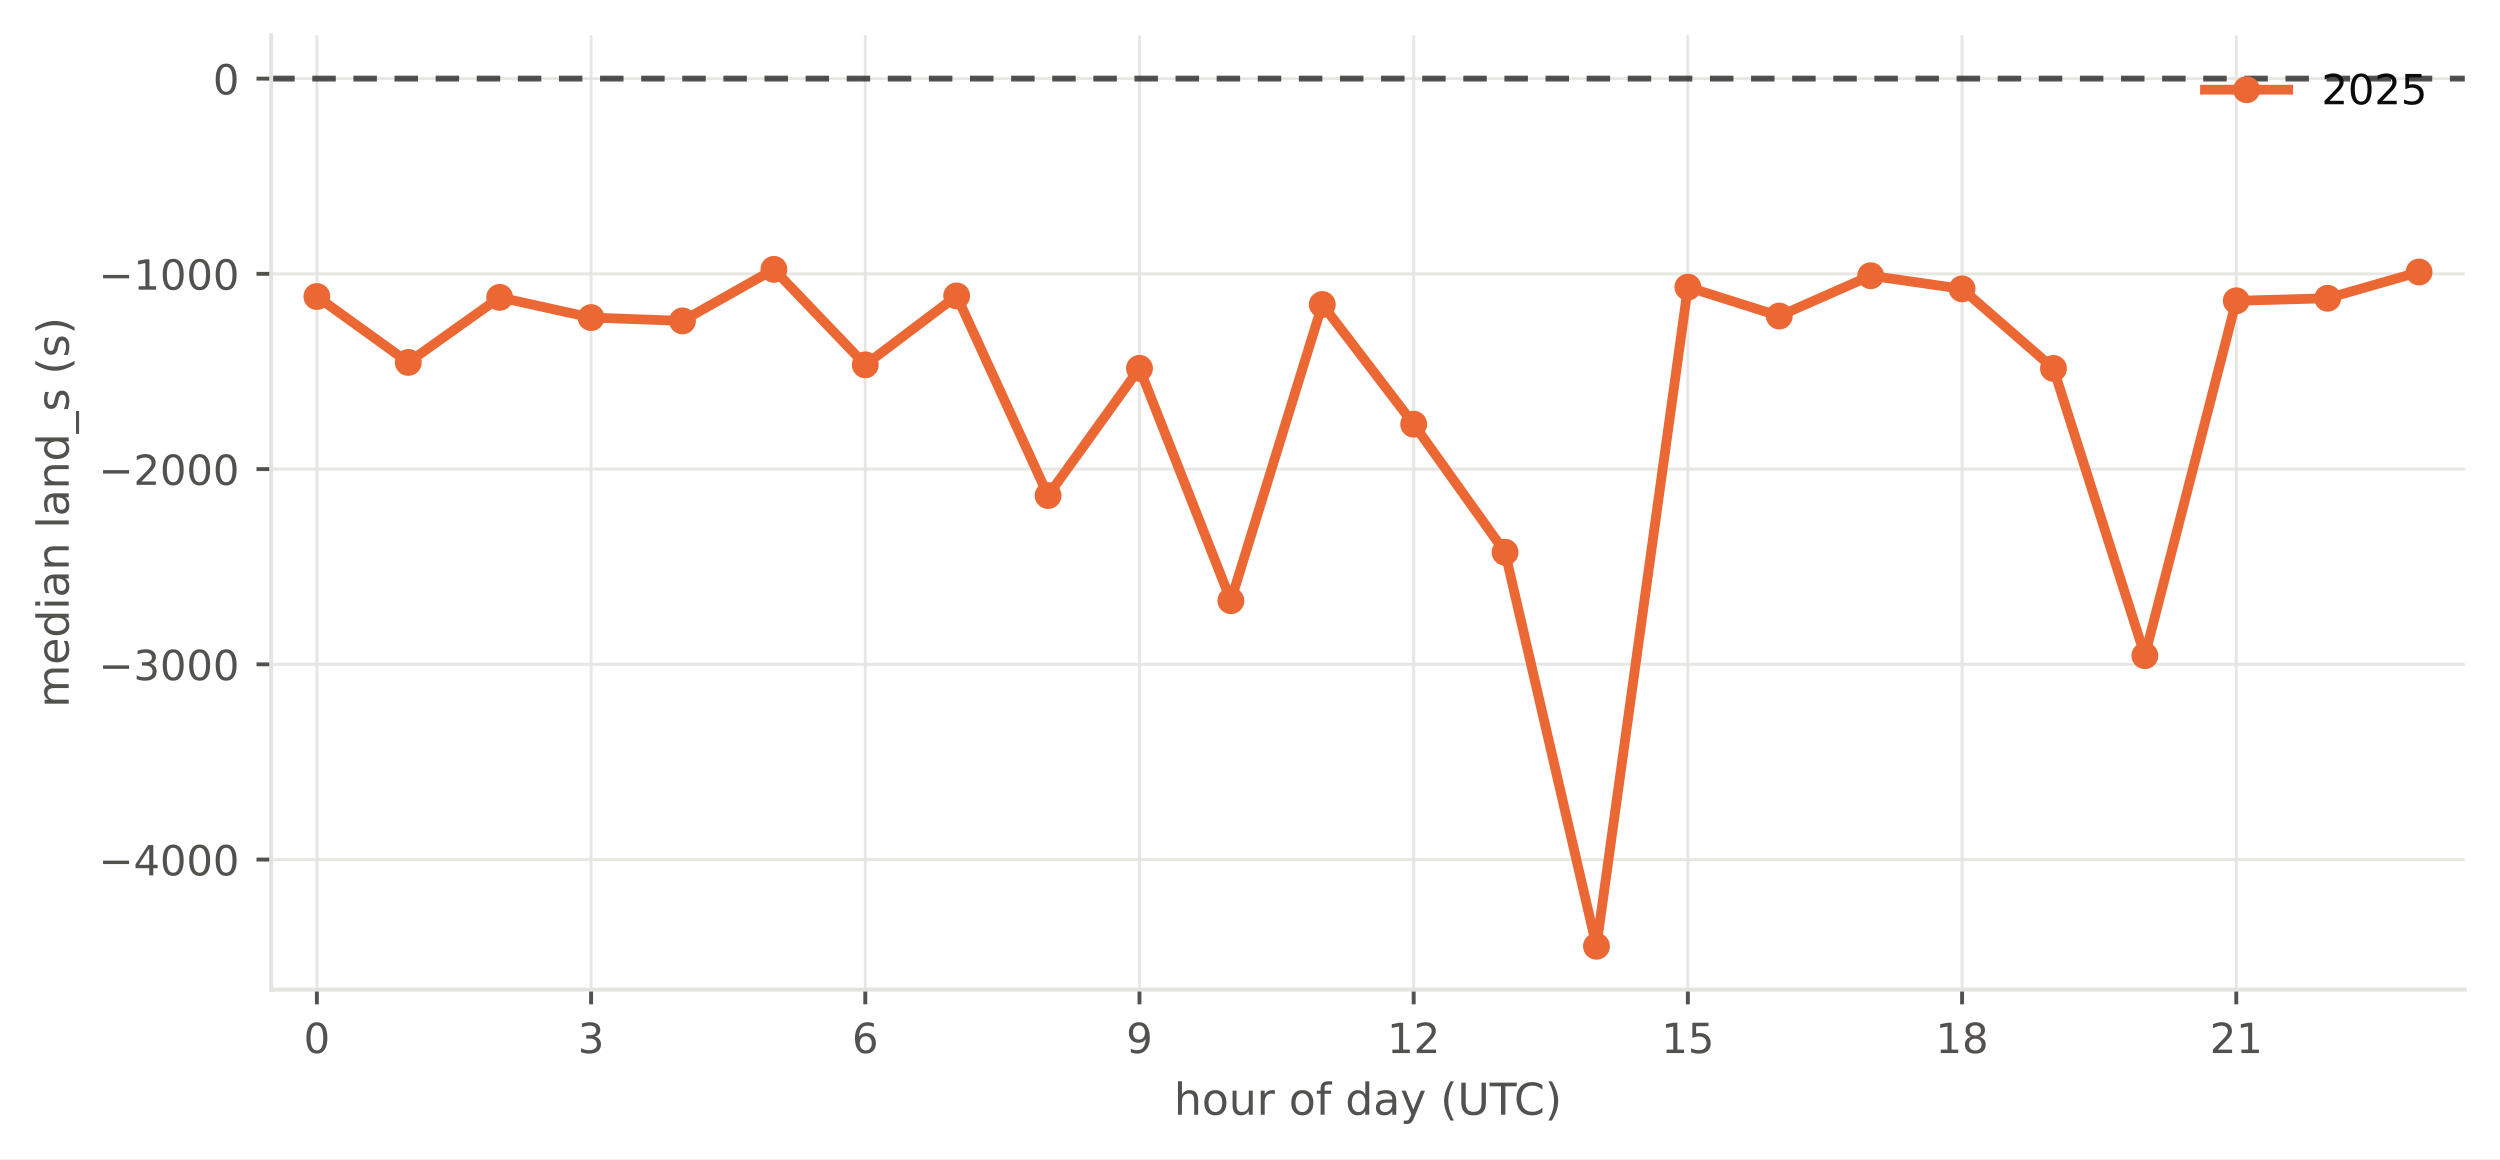
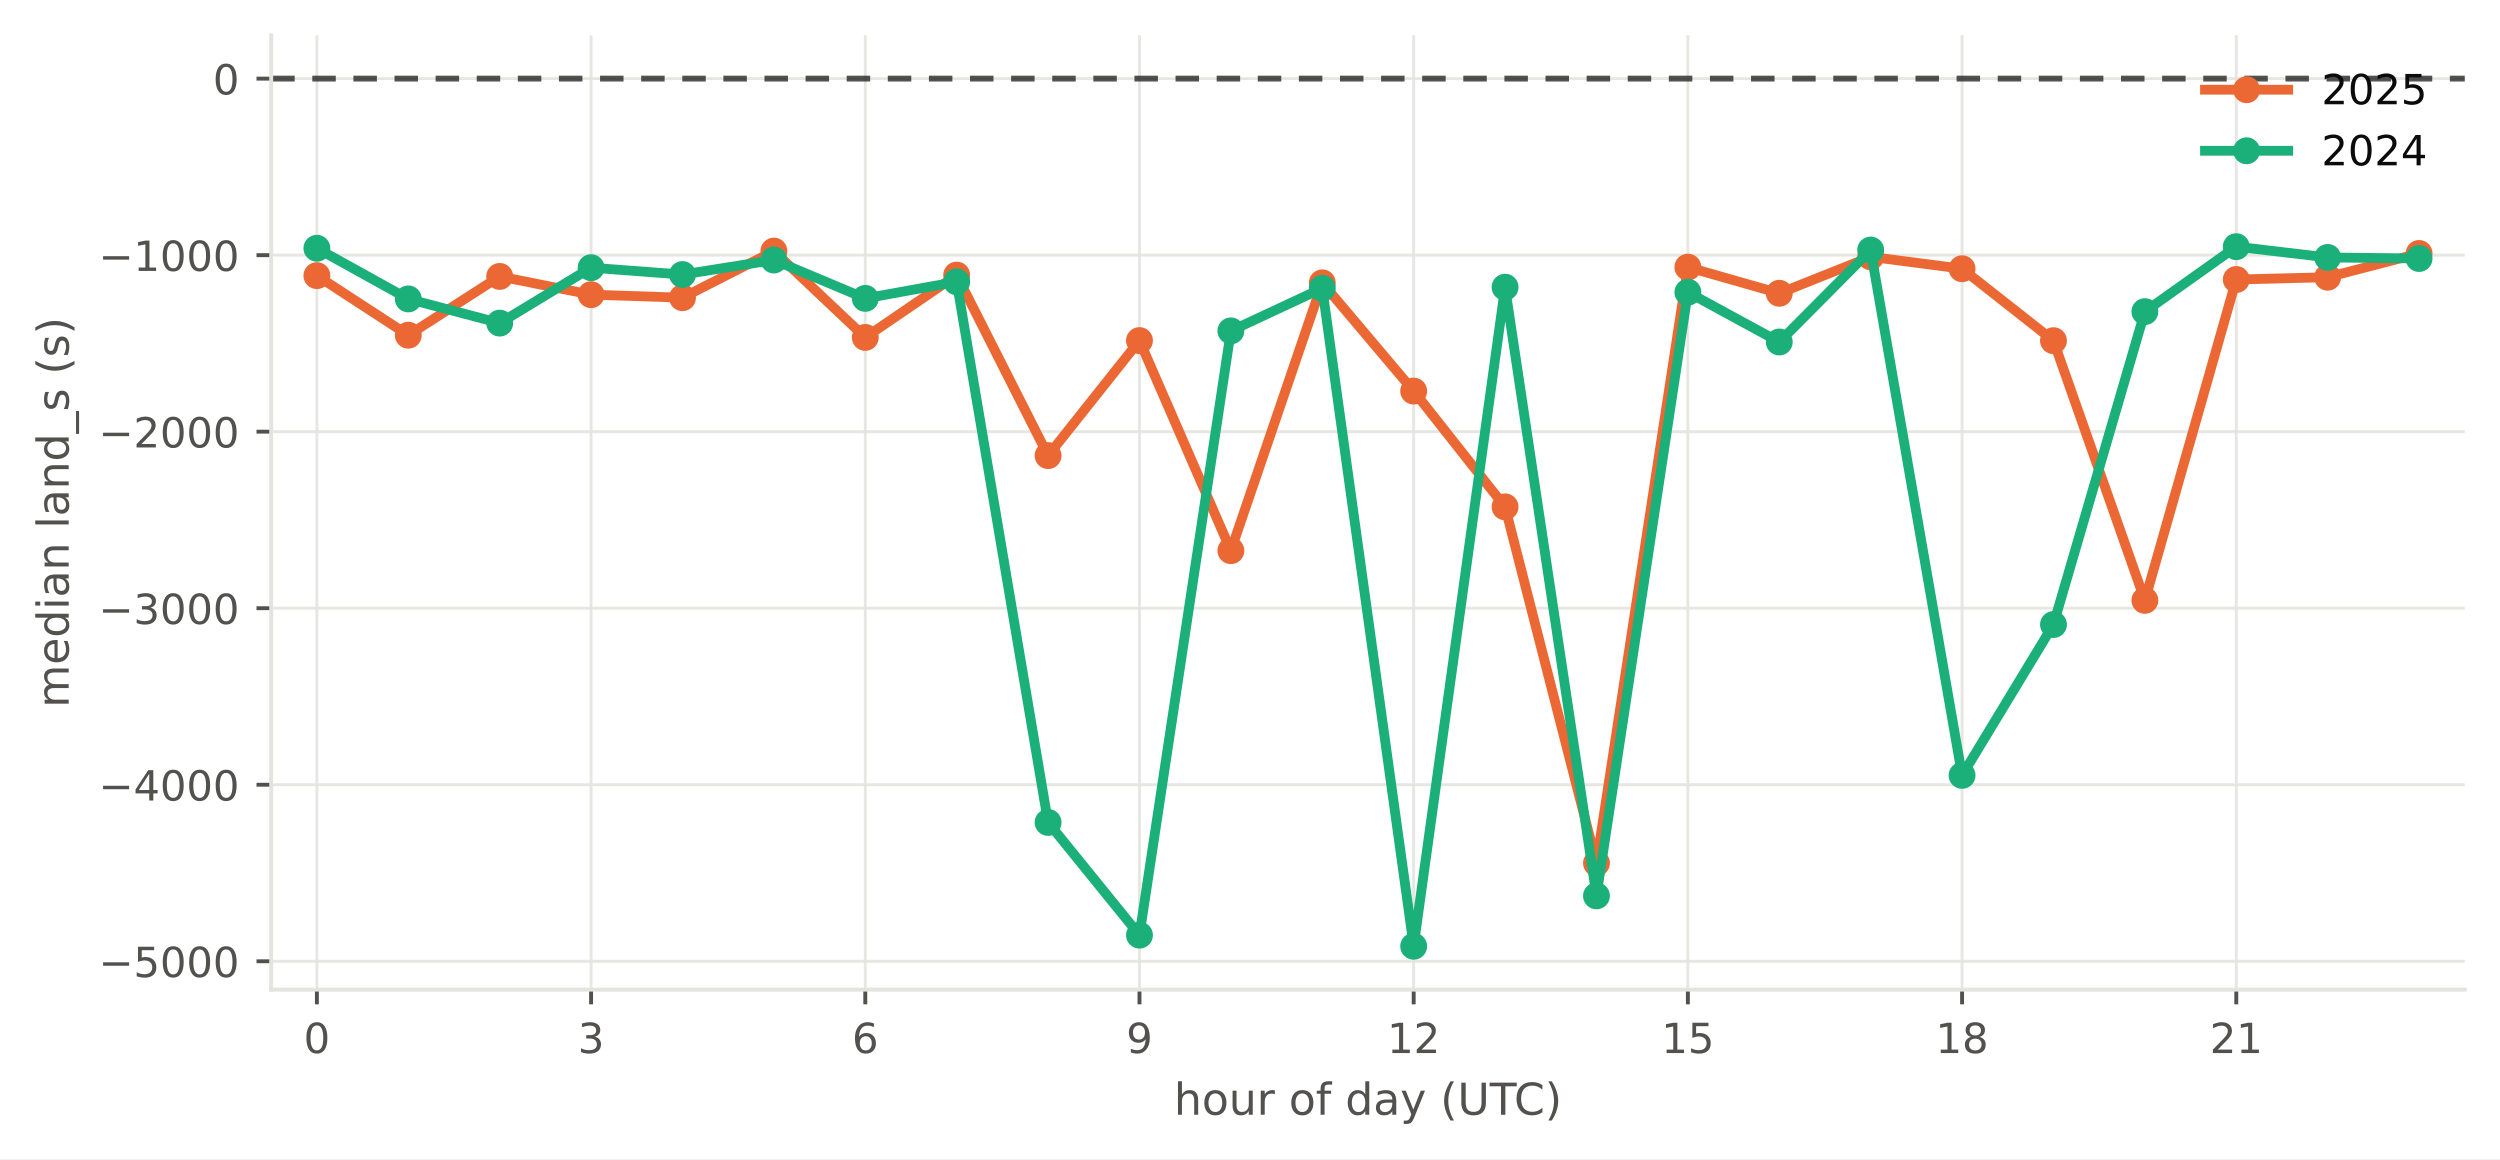
<svg xmlns="http://www.w3.org/2000/svg" xmlns:xlink="http://www.w3.org/1999/xlink" width="510.86pt" height="236.864pt" viewBox="0 0 510.86 236.864" version="1.1">
  <defs>
    <style type="text/css">*{stroke-linejoin: round; stroke-linecap: butt}</style>
  </defs>
  <g id="figure_1">
    <g id="patch_1">
      <path d="M 0 236.864  L 510.86 236.864  L 510.86 0  L 0 0  z " style="fill: #ffffff" />
    </g>
    <g id="axes_1">
      <g id="patch_2">
        <path d="M 55.416 202.227  L 503.66 202.227  L 503.66 7.2  L 55.416 7.2  z " style="fill: #ffffff" />
      </g>
      <g id="matplotlib.axis_1">
        <g id="xtick_1">
          <g id="line2d_1">
-             <path d="M 64.754 202.227  L 64.754 7.2  " clip-path="url(#p2731b4e028)" style="fill: none; stroke: #e3e3e0; stroke-opacity: 0.9; stroke-width: 0.6; stroke-linecap: square" />
+             <path d="M 64.754 202.227  L 64.754 7.2  " clip-path="url(#p1f034b3084)" style="fill: none; stroke: #e3e3e0; stroke-opacity: 0.9; stroke-width: 0.6; stroke-linecap: square" />
          </g>
          <g id="line2d_2">
            <defs>
-               <path id="m47b586d01c" d="M 0 0  L 0 3  " style="stroke: #52514e; stroke-width: 0.8" />
+               <path id="mb416e45b0a" d="M 0 0  L 0 3  " style="stroke: #52514e; stroke-width: 0.8" />
            </defs>
            <g>
-               <use xlink:href="#m47b586d01c" x="64.754" y="202.227" style="fill: #52514e; stroke: #52514e; stroke-width: 0.8" />
+               <use xlink:href="#mb416e45b0a" x="64.754" y="202.227" style="fill: #52514e; stroke: #52514e; stroke-width: 0.8" />
            </g>
          </g>
          <g id="text_1">
            <g style="fill: #52514e" transform="translate(62.05022 215.1859) scale(0.085 -0.085)">
              <defs>
                <path id="DejaVuSans-30" d="M 2034 4250  Q 1547 4250 1301 3770  Q 1056 3291 1056 2328  Q 1056 1369 1301 889  Q 1547 409 2034 409  Q 2525 409 2770 889  Q 3016 1369 3016 2328  Q 3016 3291 2770 3770  Q 2525 4250 2034 4250  z M 2034 4750  Q 2819 4750 3233 4129  Q 3647 3509 3647 2328  Q 3647 1150 3233 529  Q 2819 -91 2034 -91  Q 1250 -91 836 529  Q 422 1150 422 2328  Q 422 3509 836 4129  Q 1250 4750 2034 4750  z " transform="scale(0.015625)" />
              </defs>
              <use xlink:href="#DejaVuSans-30" />
            </g>
          </g>
        </g>
        <g id="xtick_2">
          <g id="line2d_3">
-             <path d="M 120.785 202.227  L 120.785 7.2  " clip-path="url(#p2731b4e028)" style="fill: none; stroke: #e3e3e0; stroke-opacity: 0.9; stroke-width: 0.6; stroke-linecap: square" />
+             <path d="M 120.785 202.227  L 120.785 7.2  " clip-path="url(#p1f034b3084)" style="fill: none; stroke: #e3e3e0; stroke-opacity: 0.9; stroke-width: 0.6; stroke-linecap: square" />
          </g>
          <g id="line2d_4">
            <g>
-               <use xlink:href="#m47b586d01c" x="120.785" y="202.227" style="fill: #52514e; stroke: #52514e; stroke-width: 0.8" />
+               <use xlink:href="#mb416e45b0a" x="120.785" y="202.227" style="fill: #52514e; stroke: #52514e; stroke-width: 0.8" />
            </g>
          </g>
          <g id="text_2">
            <g style="fill: #52514e" transform="translate(118.0808 215.1859) scale(0.085 -0.085)">
              <defs>
                <path id="DejaVuSans-33" d="M 2597 2516  Q 3050 2419 3304 2112  Q 3559 1806 3559 1356  Q 3559 666 3084 287  Q 2609 -91 1734 -91  Q 1441 -91 1130 -33  Q 819 25 488 141  L 488 750  Q 750 597 1062 519  Q 1375 441 1716 441  Q 2309 441 2620 675  Q 2931 909 2931 1356  Q 2931 1769 2642 2001  Q 2353 2234 1838 2234  L 1294 2234  L 1294 2753  L 1863 2753  Q 2328 2753 2575 2939  Q 2822 3125 2822 3475  Q 2822 3834 2567 4026  Q 2313 4219 1838 4219  Q 1578 4219 1281 4162  Q 984 4106 628 3988  L 628 4550  Q 988 4650 1302 4700  Q 1616 4750 1894 4750  Q 2613 4750 3031 4423  Q 3450 4097 3450 3541  Q 3450 3153 3228 2886  Q 3006 2619 2597 2516  z " transform="scale(0.015625)" />
              </defs>
              <use xlink:href="#DejaVuSans-33" />
            </g>
          </g>
        </g>
        <g id="xtick_3">
          <g id="line2d_5">
-             <path d="M 176.815 202.227  L 176.815 7.2  " clip-path="url(#p2731b4e028)" style="fill: none; stroke: #e3e3e0; stroke-opacity: 0.9; stroke-width: 0.6; stroke-linecap: square" />
+             <path d="M 176.815 202.227  L 176.815 7.2  " clip-path="url(#p1f034b3084)" style="fill: none; stroke: #e3e3e0; stroke-opacity: 0.9; stroke-width: 0.6; stroke-linecap: square" />
          </g>
          <g id="line2d_6">
            <g>
-               <use xlink:href="#m47b586d01c" x="176.815" y="202.227" style="fill: #52514e; stroke: #52514e; stroke-width: 0.8" />
+               <use xlink:href="#mb416e45b0a" x="176.815" y="202.227" style="fill: #52514e; stroke: #52514e; stroke-width: 0.8" />
            </g>
          </g>
          <g id="text_3">
            <g style="fill: #52514e" transform="translate(174.1113 215.1859) scale(0.085 -0.085)">
              <defs>
                <path id="DejaVuSans-36" d="M 2113 2584  Q 1688 2584 1439 2293  Q 1191 2003 1191 1497  Q 1191 994 1439 701  Q 1688 409 2113 409  Q 2538 409 2786 701  Q 3034 994 3034 1497  Q 3034 2003 2786 2293  Q 2538 2584 2113 2584  z M 3366 4563  L 3366 3988  Q 3128 4100 2886 4159  Q 2644 4219 2406 4219  Q 1781 4219 1451 3797  Q 1122 3375 1075 2522  Q 1259 2794 1537 2939  Q 1816 3084 2150 3084  Q 2853 3084 3261 2657  Q 3669 2231 3669 1497  Q 3669 778 3244 343  Q 2819 -91 2113 -91  Q 1303 -91 875 529  Q 447 1150 447 2328  Q 447 3434 972 4092  Q 1497 4750 2381 4750  Q 2619 4750 2861 4703  Q 3103 4656 3366 4563  z " transform="scale(0.015625)" />
              </defs>
              <use xlink:href="#DejaVuSans-36" />
            </g>
          </g>
        </g>
        <g id="xtick_4">
          <g id="line2d_7">
-             <path d="M 232.846 202.227  L 232.846 7.2  " clip-path="url(#p2731b4e028)" style="fill: none; stroke: #e3e3e0; stroke-opacity: 0.9; stroke-width: 0.6; stroke-linecap: square" />
+             <path d="M 232.846 202.227  L 232.846 7.2  " clip-path="url(#p1f034b3084)" style="fill: none; stroke: #e3e3e0; stroke-opacity: 0.9; stroke-width: 0.6; stroke-linecap: square" />
          </g>
          <g id="line2d_8">
            <g>
-               <use xlink:href="#m47b586d01c" x="232.846" y="202.227" style="fill: #52514e; stroke: #52514e; stroke-width: 0.8" />
+               <use xlink:href="#mb416e45b0a" x="232.846" y="202.227" style="fill: #52514e; stroke: #52514e; stroke-width: 0.8" />
            </g>
          </g>
          <g id="text_4">
            <g style="fill: #52514e" transform="translate(230.1418 215.1859) scale(0.085 -0.085)">
              <defs>
                <path id="DejaVuSans-39" d="M 703 97  L 703 672  Q 941 559 1184 500  Q 1428 441 1663 441  Q 2288 441 2617 861  Q 2947 1281 2994 2138  Q 2813 1869 2534 1725  Q 2256 1581 1919 1581  Q 1219 1581 811 2004  Q 403 2428 403 3163  Q 403 3881 828 4315  Q 1253 4750 1959 4750  Q 2769 4750 3195 4129  Q 3622 3509 3622 2328  Q 3622 1225 3098 567  Q 2575 -91 1691 -91  Q 1453 -91 1209 -44  Q 966 3 703 97  z M 1959 2075  Q 2384 2075 2632 2365  Q 2881 2656 2881 3163  Q 2881 3666 2632 3958  Q 2384 4250 1959 4250  Q 1534 4250 1286 3958  Q 1038 3666 1038 3163  Q 1038 2656 1286 2365  Q 1534 2075 1959 2075  z " transform="scale(0.015625)" />
              </defs>
              <use xlink:href="#DejaVuSans-39" />
            </g>
          </g>
        </g>
        <g id="xtick_5">
          <g id="line2d_9">
-             <path d="M 288.876 202.227  L 288.876 7.2  " clip-path="url(#p2731b4e028)" style="fill: none; stroke: #e3e3e0; stroke-opacity: 0.9; stroke-width: 0.6; stroke-linecap: square" />
+             <path d="M 288.876 202.227  L 288.876 7.2  " clip-path="url(#p1f034b3084)" style="fill: none; stroke: #e3e3e0; stroke-opacity: 0.9; stroke-width: 0.6; stroke-linecap: square" />
          </g>
          <g id="line2d_10">
            <g>
-               <use xlink:href="#m47b586d01c" x="288.876" y="202.227" style="fill: #52514e; stroke: #52514e; stroke-width: 0.8" />
+               <use xlink:href="#mb416e45b0a" x="288.876" y="202.227" style="fill: #52514e; stroke: #52514e; stroke-width: 0.8" />
            </g>
          </g>
          <g id="text_5">
            <g style="fill: #52514e" transform="translate(283.4683 215.1859) scale(0.085 -0.085)">
              <defs>
                <path id="DejaVuSans-31" d="M 794 531  L 1825 531  L 1825 4091  L 703 3866  L 703 4441  L 1819 4666  L 2450 4666  L 2450 531  L 3481 531  L 3481 0  L 794 0  L 794 531  z " transform="scale(0.015625)" />
                <path id="DejaVuSans-32" d="M 1228 531  L 3431 531  L 3431 0  L 469 0  L 469 531  Q 828 903 1448 1529  Q 2069 2156 2228 2338  Q 2531 2678 2651 2914  Q 2772 3150 2772 3378  Q 2772 3750 2511 3984  Q 2250 4219 1831 4219  Q 1534 4219 1204 4116  Q 875 4013 500 3803  L 500 4441  Q 881 4594 1212 4672  Q 1544 4750 1819 4750  Q 2544 4750 2975 4387  Q 3406 4025 3406 3419  Q 3406 3131 3298 2873  Q 3191 2616 2906 2266  Q 2828 2175 2409 1742  Q 1991 1309 1228 531  z " transform="scale(0.015625)" />
              </defs>
              <use xlink:href="#DejaVuSans-31" />
              <use xlink:href="#DejaVuSans-32" transform="translate(63.62305 0)" />
            </g>
          </g>
        </g>
        <g id="xtick_6">
          <g id="line2d_11">
-             <path d="M 344.907 202.227  L 344.907 7.2  " clip-path="url(#p2731b4e028)" style="fill: none; stroke: #e3e3e0; stroke-opacity: 0.9; stroke-width: 0.6; stroke-linecap: square" />
+             <path d="M 344.907 202.227  L 344.907 7.2  " clip-path="url(#p1f034b3084)" style="fill: none; stroke: #e3e3e0; stroke-opacity: 0.9; stroke-width: 0.6; stroke-linecap: square" />
          </g>
          <g id="line2d_12">
            <g>
-               <use xlink:href="#m47b586d01c" x="344.907" y="202.227" style="fill: #52514e; stroke: #52514e; stroke-width: 0.8" />
+               <use xlink:href="#mb416e45b0a" x="344.907" y="202.227" style="fill: #52514e; stroke: #52514e; stroke-width: 0.8" />
            </g>
          </g>
          <g id="text_6">
            <g style="fill: #52514e" transform="translate(339.4989 215.1859) scale(0.085 -0.085)">
              <defs>
                <path id="DejaVuSans-35" d="M 691 4666  L 3169 4666  L 3169 4134  L 1269 4134  L 1269 2991  Q 1406 3038 1543 3061  Q 1681 3084 1819 3084  Q 2600 3084 3056 2656  Q 3513 2228 3513 1497  Q 3513 744 3044 326  Q 2575 -91 1722 -91  Q 1428 -91 1123 -41  Q 819 9 494 109  L 494 744  Q 775 591 1075 516  Q 1375 441 1709 441  Q 2250 441 2565 725  Q 2881 1009 2881 1497  Q 2881 1984 2565 2268  Q 2250 2553 1709 2553  Q 1456 2553 1204 2497  Q 953 2441 691 2322  L 691 4666  z " transform="scale(0.015625)" />
              </defs>
              <use xlink:href="#DejaVuSans-31" />
              <use xlink:href="#DejaVuSans-35" transform="translate(63.62305 0)" />
            </g>
          </g>
        </g>
        <g id="xtick_7">
          <g id="line2d_13">
-             <path d="M 400.938 202.227  L 400.938 7.2  " clip-path="url(#p2731b4e028)" style="fill: none; stroke: #e3e3e0; stroke-opacity: 0.9; stroke-width: 0.6; stroke-linecap: square" />
+             <path d="M 400.938 202.227  L 400.938 7.2  " clip-path="url(#p1f034b3084)" style="fill: none; stroke: #e3e3e0; stroke-opacity: 0.9; stroke-width: 0.6; stroke-linecap: square" />
          </g>
          <g id="line2d_14">
            <g>
-               <use xlink:href="#m47b586d01c" x="400.938" y="202.227" style="fill: #52514e; stroke: #52514e; stroke-width: 0.8" />
+               <use xlink:href="#mb416e45b0a" x="400.938" y="202.227" style="fill: #52514e; stroke: #52514e; stroke-width: 0.8" />
            </g>
          </g>
          <g id="text_7">
            <g style="fill: #52514e" transform="translate(395.5294 215.1859) scale(0.085 -0.085)">
              <defs>
                <path id="DejaVuSans-38" d="M 2034 2216  Q 1584 2216 1326 1975  Q 1069 1734 1069 1313  Q 1069 891 1326 650  Q 1584 409 2034 409  Q 2484 409 2743 651  Q 3003 894 3003 1313  Q 3003 1734 2745 1975  Q 2488 2216 2034 2216  z M 1403 2484  Q 997 2584 770 2862  Q 544 3141 544 3541  Q 544 4100 942 4425  Q 1341 4750 2034 4750  Q 2731 4750 3128 4425  Q 3525 4100 3525 3541  Q 3525 3141 3298 2862  Q 3072 2584 2669 2484  Q 3125 2378 3379 2068  Q 3634 1759 3634 1313  Q 3634 634 3220 271  Q 2806 -91 2034 -91  Q 1263 -91 848 271  Q 434 634 434 1313  Q 434 1759 690 2068  Q 947 2378 1403 2484  z M 1172 3481  Q 1172 3119 1398 2916  Q 1625 2713 2034 2713  Q 2441 2713 2670 2916  Q 2900 3119 2900 3481  Q 2900 3844 2670 4047  Q 2441 4250 2034 4250  Q 1625 4250 1398 4047  Q 1172 3844 1172 3481  z " transform="scale(0.015625)" />
              </defs>
              <use xlink:href="#DejaVuSans-31" />
              <use xlink:href="#DejaVuSans-38" transform="translate(63.62305 0)" />
            </g>
          </g>
        </g>
        <g id="xtick_8">
          <g id="line2d_15">
-             <path d="M 456.968 202.227  L 456.968 7.2  " clip-path="url(#p2731b4e028)" style="fill: none; stroke: #e3e3e0; stroke-opacity: 0.9; stroke-width: 0.6; stroke-linecap: square" />
+             <path d="M 456.968 202.227  L 456.968 7.2  " clip-path="url(#p1f034b3084)" style="fill: none; stroke: #e3e3e0; stroke-opacity: 0.9; stroke-width: 0.6; stroke-linecap: square" />
          </g>
          <g id="line2d_16">
            <g>
-               <use xlink:href="#m47b586d01c" x="456.968" y="202.227" style="fill: #52514e; stroke: #52514e; stroke-width: 0.8" />
+               <use xlink:href="#mb416e45b0a" x="456.968" y="202.227" style="fill: #52514e; stroke: #52514e; stroke-width: 0.8" />
            </g>
          </g>
          <g id="text_8">
            <g style="fill: #52514e" transform="translate(451.5599 215.1859) scale(0.085 -0.085)">
              <use xlink:href="#DejaVuSans-32" />
              <use xlink:href="#DejaVuSans-31" transform="translate(63.62305 0)" />
            </g>
          </g>
        </g>
        <g id="text_9">
          <g style="fill: #52514e" transform="translate(239.8937 227.7923) scale(0.09 -0.09)">
            <defs>
              <path id="DejaVuSans-68" d="M 3513 2113  L 3513 0  L 2938 0  L 2938 2094  Q 2938 2591 2744 2837  Q 2550 3084 2163 3084  Q 1697 3084 1428 2787  Q 1159 2491 1159 1978  L 1159 0  L 581 0  L 581 4863  L 1159 4863  L 1159 2956  Q 1366 3272 1645 3428  Q 1925 3584 2291 3584  Q 2894 3584 3203 3211  Q 3513 2838 3513 2113  z " transform="scale(0.015625)" />
              <path id="DejaVuSans-6f" d="M 1959 3097  Q 1497 3097 1228 2736  Q 959 2375 959 1747  Q 959 1119 1226 758  Q 1494 397 1959 397  Q 2419 397 2687 759  Q 2956 1122 2956 1747  Q 2956 2369 2687 2733  Q 2419 3097 1959 3097  z M 1959 3584  Q 2709 3584 3137 3096  Q 3566 2609 3566 1747  Q 3566 888 3137 398  Q 2709 -91 1959 -91  Q 1206 -91 779 398  Q 353 888 353 1747  Q 353 2609 779 3096  Q 1206 3584 1959 3584  z " transform="scale(0.015625)" />
              <path id="DejaVuSans-75" d="M 544 1381  L 544 3500  L 1119 3500  L 1119 1403  Q 1119 906 1312 657  Q 1506 409 1894 409  Q 2359 409 2629 706  Q 2900 1003 2900 1516  L 2900 3500  L 3475 3500  L 3475 0  L 2900 0  L 2900 538  Q 2691 219 2414 64  Q 2138 -91 1772 -91  Q 1169 -91 856 284  Q 544 659 544 1381  z M 1991 3584  L 1991 3584  z " transform="scale(0.015625)" />
              <path id="DejaVuSans-72" d="M 2631 2963  Q 2534 3019 2420 3045  Q 2306 3072 2169 3072  Q 1681 3072 1420 2755  Q 1159 2438 1159 1844  L 1159 0  L 581 0  L 581 3500  L 1159 3500  L 1159 2956  Q 1341 3275 1631 3429  Q 1922 3584 2338 3584  Q 2397 3584 2469 3576  Q 2541 3569 2628 3553  L 2631 2963  z " transform="scale(0.015625)" />
              <path id="DejaVuSans-20" transform="scale(0.015625)" />
              <path id="DejaVuSans-66" d="M 2375 4863  L 2375 4384  L 1825 4384  Q 1516 4384 1395 4259  Q 1275 4134 1275 3809  L 1275 3500  L 2222 3500  L 2222 3053  L 1275 3053  L 1275 0  L 697 0  L 697 3053  L 147 3053  L 147 3500  L 697 3500  L 697 3744  Q 697 4328 969 4595  Q 1241 4863 1831 4863  L 2375 4863  z " transform="scale(0.015625)" />
              <path id="DejaVuSans-64" d="M 2906 2969  L 2906 4863  L 3481 4863  L 3481 0  L 2906 0  L 2906 525  Q 2725 213 2448 61  Q 2172 -91 1784 -91  Q 1150 -91 751 415  Q 353 922 353 1747  Q 353 2572 751 3078  Q 1150 3584 1784 3584  Q 2172 3584 2448 3432  Q 2725 3281 2906 2969  z M 947 1747  Q 947 1113 1208 752  Q 1469 391 1925 391  Q 2381 391 2643 752  Q 2906 1113 2906 1747  Q 2906 2381 2643 2742  Q 2381 3103 1925 3103  Q 1469 3103 1208 2742  Q 947 2381 947 1747  z " transform="scale(0.015625)" />
              <path id="DejaVuSans-61" d="M 2194 1759  Q 1497 1759 1228 1600  Q 959 1441 959 1056  Q 959 750 1161 570  Q 1363 391 1709 391  Q 2188 391 2477 730  Q 2766 1069 2766 1631  L 2766 1759  L 2194 1759  z M 3341 1997  L 3341 0  L 2766 0  L 2766 531  Q 2569 213 2275 61  Q 1981 -91 1556 -91  Q 1019 -91 701 211  Q 384 513 384 1019  Q 384 1609 779 1909  Q 1175 2209 1959 2209  L 2766 2209  L 2766 2266  Q 2766 2663 2505 2880  Q 2244 3097 1772 3097  Q 1472 3097 1187 3025  Q 903 2953 641 2809  L 641 3341  Q 956 3463 1253 3523  Q 1550 3584 1831 3584  Q 2591 3584 2966 3190  Q 3341 2797 3341 1997  z " transform="scale(0.015625)" />
              <path id="DejaVuSans-79" d="M 2059 -325  Q 1816 -950 1584 -1140  Q 1353 -1331 966 -1331  L 506 -1331  L 506 -850  L 844 -850  Q 1081 -850 1212 -737  Q 1344 -625 1503 -206  L 1606 56  L 191 3500  L 800 3500  L 1894 763  L 2988 3500  L 3597 3500  L 2059 -325  z " transform="scale(0.015625)" />
              <path id="DejaVuSans-28" d="M 1984 4856  Q 1566 4138 1362 3434  Q 1159 2731 1159 2009  Q 1159 1288 1364 580  Q 1569 -128 1984 -844  L 1484 -844  Q 1016 -109 783 600  Q 550 1309 550 2009  Q 550 2706 781 3412  Q 1013 4119 1484 4856  L 1984 4856  z " transform="scale(0.015625)" />
              <path id="DejaVuSans-55" d="M 556 4666  L 1191 4666  L 1191 1831  Q 1191 1081 1462 751  Q 1734 422 2344 422  Q 2950 422 3222 751  Q 3494 1081 3494 1831  L 3494 4666  L 4128 4666  L 4128 1753  Q 4128 841 3676 375  Q 3225 -91 2344 -91  Q 1459 -91 1007 375  Q 556 841 556 1753  L 556 4666  z " transform="scale(0.015625)" />
              <path id="DejaVuSans-54" d="M -19 4666  L 3928 4666  L 3928 4134  L 2272 4134  L 2272 0  L 1638 0  L 1638 4134  L -19 4134  L -19 4666  z " transform="scale(0.015625)" />
              <path id="DejaVuSans-43" d="M 4122 4306  L 4122 3641  Q 3803 3938 3442 4084  Q 3081 4231 2675 4231  Q 1875 4231 1450 3742  Q 1025 3253 1025 2328  Q 1025 1406 1450 917  Q 1875 428 2675 428  Q 3081 428 3442 575  Q 3803 722 4122 1019  L 4122 359  Q 3791 134 3420 21  Q 3050 -91 2638 -91  Q 1578 -91 968 557  Q 359 1206 359 2328  Q 359 3453 968 4101  Q 1578 4750 2638 4750  Q 3056 4750 3426 4639  Q 3797 4528 4122 4306  z " transform="scale(0.015625)" />
              <path id="DejaVuSans-29" d="M 513 4856  L 1013 4856  Q 1481 4119 1714 3412  Q 1947 2706 1947 2009  Q 1947 1309 1714 600  Q 1481 -109 1013 -844  L 513 -844  Q 928 -128 1133 580  Q 1338 1288 1338 2009  Q 1338 2731 1133 3434  Q 928 4138 513 4856  z " transform="scale(0.015625)" />
            </defs>
            <use xlink:href="#DejaVuSans-68" />
            <use xlink:href="#DejaVuSans-6f" transform="translate(63.37891 0)" />
            <use xlink:href="#DejaVuSans-75" transform="translate(124.5605 0)" />
            <use xlink:href="#DejaVuSans-72" transform="translate(187.9395 0)" />
            <use xlink:href="#DejaVuSans-20" transform="translate(229.0527 0)" />
            <use xlink:href="#DejaVuSans-6f" transform="translate(260.8398 0)" />
            <use xlink:href="#DejaVuSans-66" transform="translate(322.0215 0)" />
            <use xlink:href="#DejaVuSans-20" transform="translate(357.2266 0)" />
            <use xlink:href="#DejaVuSans-64" transform="translate(389.0137 0)" />
            <use xlink:href="#DejaVuSans-61" transform="translate(452.4902 0)" />
            <use xlink:href="#DejaVuSans-79" transform="translate(513.7695 0)" />
            <use xlink:href="#DejaVuSans-20" transform="translate(572.9492 0)" />
            <use xlink:href="#DejaVuSans-28" transform="translate(604.7363 0)" />
            <use xlink:href="#DejaVuSans-55" transform="translate(643.75 0)" />
            <use xlink:href="#DejaVuSans-54" transform="translate(716.9434 0)" />
            <use xlink:href="#DejaVuSans-43" transform="translate(772.1523 0)" />
            <use xlink:href="#DejaVuSans-29" transform="translate(841.9766 0)" />
          </g>
        </g>
      </g>
      <g id="matplotlib.axis_2">
        <g id="ytick_1">
          <g id="line2d_17">
-             <path d="M 55.416 175.649  L 503.66 175.649  " clip-path="url(#p2731b4e028)" style="fill: none; stroke: #e3e3e0; stroke-opacity: 0.9; stroke-width: 0.6; stroke-linecap: square" />
+             <path d="M 55.416 196.429  L 503.66 196.429  " clip-path="url(#p1f034b3084)" style="fill: none; stroke: #e3e3e0; stroke-opacity: 0.9; stroke-width: 0.6; stroke-linecap: square" />
          </g>
          <g id="line2d_18">
            <defs>
-               <path id="m4c1989f666" d="M 0 0  L -3 0  " style="stroke: #52514e; stroke-width: 0.8" />
+               <path id="m4b83be5cec" d="M 0 0  L -3 0  " style="stroke: #52514e; stroke-width: 0.8" />
            </defs>
            <g>
-               <use xlink:href="#m4c1989f666" x="55.416" y="175.649" style="fill: #52514e; stroke: #52514e; stroke-width: 0.8" />
+               <use xlink:href="#m4b83be5cec" x="55.416" y="196.429" style="fill: #52514e; stroke: #52514e; stroke-width: 0.8" />
            </g>
          </g>
          <g id="text_10">
-             <g style="fill: #52514e" transform="translate(20.16062 178.8779) scale(0.085 -0.085)">
+             <g style="fill: #52514e" transform="translate(20.16062 199.6579) scale(0.085 -0.085)">
              <defs>
                <path id="DejaVuSans-2212" d="M 678 2272  L 4684 2272  L 4684 1741  L 678 1741  L 678 2272  z " transform="scale(0.015625)" />
+               </defs>
+               <use xlink:href="#DejaVuSans-2212" />
+               <use xlink:href="#DejaVuSans-35" transform="translate(83.78906 0)" />
+               <use xlink:href="#DejaVuSans-30" transform="translate(147.4121 0)" />
+               <use xlink:href="#DejaVuSans-30" transform="translate(211.0352 0)" />
+               <use xlink:href="#DejaVuSans-30" transform="translate(274.6582 0)" />
+             </g>
+           </g>
+         </g>
+         <g id="ytick_2">
+           <g id="line2d_19">
+             <path d="M 55.416 160.356  L 503.66 160.356  " clip-path="url(#p1f034b3084)" style="fill: none; stroke: #e3e3e0; stroke-opacity: 0.9; stroke-width: 0.6; stroke-linecap: square" />
+           </g>
+           <g id="line2d_20">
+             <g>
+               <use xlink:href="#m4b83be5cec" x="55.416" y="160.356" style="fill: #52514e; stroke: #52514e; stroke-width: 0.8" />
+             </g>
+           </g>
+           <g id="text_11">
+             <g style="fill: #52514e" transform="translate(20.16062 163.5852) scale(0.085 -0.085)">
+               <defs>
                <path id="DejaVuSans-34" d="M 2419 4116  L 825 1625  L 2419 1625  L 2419 4116  z M 2253 4666  L 3047 4666  L 3047 1625  L 3713 1625  L 3713 1100  L 3047 1100  L 3047 0  L 2419 0  L 2419 1100  L 313 1100  L 313 1709  L 2253 4666  z " transform="scale(0.015625)" />
              </defs>
              <use xlink:href="#DejaVuSans-2212" />
              <use xlink:href="#DejaVuSans-34" transform="translate(83.78906 0)" />
              <use xlink:href="#DejaVuSans-30" transform="translate(147.4121 0)" />
              <use xlink:href="#DejaVuSans-30" transform="translate(211.0352 0)" />
              <use xlink:href="#DejaVuSans-30" transform="translate(274.6582 0)" />
            </g>
          </g>
        </g>
-         <g id="ytick_2">
-           <g id="line2d_19">
-             <path d="M 55.416 135.753  L 503.66 135.753  " clip-path="url(#p2731b4e028)" style="fill: none; stroke: #e3e3e0; stroke-opacity: 0.9; stroke-width: 0.6; stroke-linecap: square" />
-           </g>
-           <g id="line2d_20">
-             <g>
-               <use xlink:href="#m4c1989f666" x="55.416" y="135.753" style="fill: #52514e; stroke: #52514e; stroke-width: 0.8" />
-             </g>
-           </g>
-           <g id="text_11">
-             <g style="fill: #52514e" transform="translate(20.16062 138.982) scale(0.085 -0.085)">
+         <g id="ytick_3">
+           <g id="line2d_21">
+             <path d="M 55.416 124.283  L 503.66 124.283  " clip-path="url(#p1f034b3084)" style="fill: none; stroke: #e3e3e0; stroke-opacity: 0.9; stroke-width: 0.6; stroke-linecap: square" />
+           </g>
+           <g id="line2d_22">
+             <g>
+               <use xlink:href="#m4b83be5cec" x="55.416" y="124.283" style="fill: #52514e; stroke: #52514e; stroke-width: 0.8" />
+             </g>
+           </g>
+           <g id="text_12">
+             <g style="fill: #52514e" transform="translate(20.16062 127.5124) scale(0.085 -0.085)">
              <use xlink:href="#DejaVuSans-2212" />
              <use xlink:href="#DejaVuSans-33" transform="translate(83.78906 0)" />
              <use xlink:href="#DejaVuSans-30" transform="translate(147.4121 0)" />
              <use xlink:href="#DejaVuSans-30" transform="translate(211.0352 0)" />
              <use xlink:href="#DejaVuSans-30" transform="translate(274.6582 0)" />
            </g>
          </g>
        </g>
-         <g id="ytick_3">
-           <g id="line2d_21">
-             <path d="M 55.416 95.857  L 503.66 95.857  " clip-path="url(#p2731b4e028)" style="fill: none; stroke: #e3e3e0; stroke-opacity: 0.9; stroke-width: 0.6; stroke-linecap: square" />
-           </g>
-           <g id="line2d_22">
-             <g>
-               <use xlink:href="#m4c1989f666" x="55.416" y="95.857" style="fill: #52514e; stroke: #52514e; stroke-width: 0.8" />
-             </g>
-           </g>
-           <g id="text_12">
-             <g style="fill: #52514e" transform="translate(20.16062 99.08607) scale(0.085 -0.085)">
+         <g id="ytick_4">
+           <g id="line2d_23">
+             <path d="M 55.416 88.21  L 503.66 88.21  " clip-path="url(#p1f034b3084)" style="fill: none; stroke: #e3e3e0; stroke-opacity: 0.9; stroke-width: 0.6; stroke-linecap: square" />
+           </g>
+           <g id="line2d_24">
+             <g>
+               <use xlink:href="#m4b83be5cec" x="55.416" y="88.21" style="fill: #52514e; stroke: #52514e; stroke-width: 0.8" />
+             </g>
+           </g>
+           <g id="text_13">
+             <g style="fill: #52514e" transform="translate(20.16062 91.43969) scale(0.085 -0.085)">
              <use xlink:href="#DejaVuSans-2212" />
              <use xlink:href="#DejaVuSans-32" transform="translate(83.78906 0)" />
              <use xlink:href="#DejaVuSans-30" transform="translate(147.4121 0)" />
              <use xlink:href="#DejaVuSans-30" transform="translate(211.0352 0)" />
              <use xlink:href="#DejaVuSans-30" transform="translate(274.6582 0)" />
            </g>
          </g>
        </g>
-         <g id="ytick_4">
-           <g id="line2d_23">
-             <path d="M 55.416 55.961  L 503.66 55.961  " clip-path="url(#p2731b4e028)" style="fill: none; stroke: #e3e3e0; stroke-opacity: 0.9; stroke-width: 0.6; stroke-linecap: square" />
-           </g>
-           <g id="line2d_24">
-             <g>
-               <use xlink:href="#m4c1989f666" x="55.416" y="55.961" style="fill: #52514e; stroke: #52514e; stroke-width: 0.8" />
-             </g>
-           </g>
-           <g id="text_13">
-             <g style="fill: #52514e" transform="translate(20.16062 59.19014) scale(0.085 -0.085)">
+         <g id="ytick_5">
+           <g id="line2d_25">
+             <path d="M 55.416 52.138  L 503.66 52.138  " clip-path="url(#p1f034b3084)" style="fill: none; stroke: #e3e3e0; stroke-opacity: 0.9; stroke-width: 0.6; stroke-linecap: square" />
+           </g>
+           <g id="line2d_26">
+             <g>
+               <use xlink:href="#m4b83be5cec" x="55.416" y="52.138" style="fill: #52514e; stroke: #52514e; stroke-width: 0.8" />
+             </g>
+           </g>
+           <g id="text_14">
+             <g style="fill: #52514e" transform="translate(20.16062 55.36695) scale(0.085 -0.085)">
              <use xlink:href="#DejaVuSans-2212" />
              <use xlink:href="#DejaVuSans-31" transform="translate(83.78906 0)" />
              <use xlink:href="#DejaVuSans-30" transform="translate(147.4121 0)" />
              <use xlink:href="#DejaVuSans-30" transform="translate(211.0352 0)" />
              <use xlink:href="#DejaVuSans-30" transform="translate(274.6582 0)" />
            </g>
          </g>
        </g>
-         <g id="ytick_5">
-           <g id="line2d_25">
-             <path d="M 55.416 16.065  L 503.66 16.065  " clip-path="url(#p2731b4e028)" style="fill: none; stroke: #e3e3e0; stroke-opacity: 0.9; stroke-width: 0.6; stroke-linecap: square" />
-           </g>
-           <g id="line2d_26">
-             <g>
-               <use xlink:href="#m4c1989f666" x="55.416" y="16.065" style="fill: #52514e; stroke: #52514e; stroke-width: 0.8" />
-             </g>
-           </g>
-           <g id="text_14">
+         <g id="ytick_6">
+           <g id="line2d_27">
+             <path d="M 55.416 16.065  L 503.66 16.065  " clip-path="url(#p1f034b3084)" style="fill: none; stroke: #e3e3e0; stroke-opacity: 0.9; stroke-width: 0.6; stroke-linecap: square" />
+           </g>
+           <g id="line2d_28">
+             <g>
+               <use xlink:href="#m4b83be5cec" x="55.416" y="16.065" style="fill: #52514e; stroke: #52514e; stroke-width: 0.8" />
+             </g>
+           </g>
+           <g id="text_15">
            <g style="fill: #52514e" transform="translate(43.50773 19.29421) scale(0.085 -0.085)">
              <use xlink:href="#DejaVuSans-30" />
            </g>
          </g>
        </g>
-         <g id="text_15">
+         <g id="text_16">
          <g style="fill: #52514e" transform="translate(14.03859 144.6089) rotate(-90) scale(0.09 -0.09)">
            <defs>
              <path id="DejaVuSans-6d" d="M 3328 2828  Q 3544 3216 3844 3400  Q 4144 3584 4550 3584  Q 5097 3584 5394 3201  Q 5691 2819 5691 2113  L 5691 0  L 5113 0  L 5113 2094  Q 5113 2597 4934 2840  Q 4756 3084 4391 3084  Q 3944 3084 3684 2787  Q 3425 2491 3425 1978  L 3425 0  L 2847 0  L 2847 2094  Q 2847 2600 2669 2842  Q 2491 3084 2119 3084  Q 1678 3084 1418 2786  Q 1159 2488 1159 1978  L 1159 0  L 581 0  L 581 3500  L 1159 3500  L 1159 2956  Q 1356 3278 1631 3431  Q 1906 3584 2284 3584  Q 2666 3584 2933 3390  Q 3200 3197 3328 2828  z " transform="scale(0.015625)" />
              <path id="DejaVuSans-65" d="M 3597 1894  L 3597 1613  L 953 1613  Q 991 1019 1311 708  Q 1631 397 2203 397  Q 2534 397 2845 478  Q 3156 559 3463 722  L 3463 178  Q 3153 47 2828 -22  Q 2503 -91 2169 -91  Q 1331 -91 842 396  Q 353 884 353 1716  Q 353 2575 817 3079  Q 1281 3584 2069 3584  Q 2775 3584 3186 3129  Q 3597 2675 3597 1894  z M 3022 2063  Q 3016 2534 2758 2815  Q 2500 3097 2075 3097  Q 1594 3097 1305 2825  Q 1016 2553 972 2059  L 3022 2063  z " transform="scale(0.015625)" />
              <path id="DejaVuSans-69" d="M 603 3500  L 1178 3500  L 1178 0  L 603 0  L 603 3500  z M 603 4863  L 1178 4863  L 1178 4134  L 603 4134  L 603 4863  z " transform="scale(0.015625)" />
              <path id="DejaVuSans-6e" d="M 3513 2113  L 3513 0  L 2938 0  L 2938 2094  Q 2938 2591 2744 2837  Q 2550 3084 2163 3084  Q 1697 3084 1428 2787  Q 1159 2491 1159 1978  L 1159 0  L 581 0  L 581 3500  L 1159 3500  L 1159 2956  Q 1366 3272 1645 3428  Q 1925 3584 2291 3584  Q 2894 3584 3203 3211  Q 3513 2838 3513 2113  z " transform="scale(0.015625)" />
              <path id="DejaVuSans-6c" d="M 603 4863  L 1178 4863  L 1178 0  L 603 0  L 603 4863  z " transform="scale(0.015625)" />
              <path id="DejaVuSans-5f" d="M 3263 -1063  L 3263 -1509  L -63 -1509  L -63 -1063  L 3263 -1063  z " transform="scale(0.015625)" />
              <path id="DejaVuSans-73" d="M 2834 3397  L 2834 2853  Q 2591 2978 2328 3040  Q 2066 3103 1784 3103  Q 1356 3103 1142 2972  Q 928 2841 928 2578  Q 928 2378 1081 2264  Q 1234 2150 1697 2047  L 1894 2003  Q 2506 1872 2764 1633  Q 3022 1394 3022 966  Q 3022 478 2636 193  Q 2250 -91 1575 -91  Q 1294 -91 989 -36  Q 684 19 347 128  L 347 722  Q 666 556 975 473  Q 1284 391 1588 391  Q 1994 391 2212 530  Q 2431 669 2431 922  Q 2431 1156 2273 1281  Q 2116 1406 1581 1522  L 1381 1569  Q 847 1681 609 1914  Q 372 2147 372 2553  Q 372 3047 722 3315  Q 1072 3584 1716 3584  Q 2034 3584 2315 3537  Q 2597 3491 2834 3397  z " transform="scale(0.015625)" />
            </defs>
            <use xlink:href="#DejaVuSans-6d" />
            <use xlink:href="#DejaVuSans-65" transform="translate(97.41211 0)" />
            <use xlink:href="#DejaVuSans-64" transform="translate(158.9355 0)" />
            <use xlink:href="#DejaVuSans-69" transform="translate(222.4121 0)" />
            <use xlink:href="#DejaVuSans-61" transform="translate(250.1953 0)" />
            <use xlink:href="#DejaVuSans-6e" transform="translate(311.4746 0)" />
            <use xlink:href="#DejaVuSans-20" transform="translate(374.8535 0)" />
            <use xlink:href="#DejaVuSans-6c" transform="translate(406.6406 0)" />
            <use xlink:href="#DejaVuSans-61" transform="translate(434.4238 0)" />
            <use xlink:href="#DejaVuSans-6e" transform="translate(495.7031 0)" />
            <use xlink:href="#DejaVuSans-64" transform="translate(559.082 0)" />
            <use xlink:href="#DejaVuSans-5f" transform="translate(622.5586 0)" />
            <use xlink:href="#DejaVuSans-73" transform="translate(672.5586 0)" />
            <use xlink:href="#DejaVuSans-20" transform="translate(724.6582 0)" />
            <use xlink:href="#DejaVuSans-28" transform="translate(756.4453 0)" />
            <use xlink:href="#DejaVuSans-73" transform="translate(795.459 0)" />
            <use xlink:href="#DejaVuSans-29" transform="translate(847.5586 0)" />
          </g>
        </g>
      </g>
-       <g id="line2d_27">
-         <path d="M 64.754 60.589  L 83.431 74.054  L 102.108 60.768  L 120.785 64.897  L 139.462 65.576  L 158.139 55.043  L 176.815 74.552  L 195.492 60.469  L 214.169 101.263  L 232.846 75.27  L 251.523 122.747  L 270.2 62.224  L 288.876 86.681  L 307.553 112.852  L 326.23 193.362  L 344.907 58.674  L 363.584 64.578  L 382.261 56.34  L 400.938 59.033  L 419.614 75.29  L 438.291 133.977  L 456.968 61.466  L 475.645 60.948  L 494.322 55.582  " clip-path="url(#p2731b4e028)" style="fill: none; stroke: #eb6834; stroke-width: 2; stroke-linecap: square" />
+       <g id="line2d_29">
+         <path d="M 64.754 56.322  L 83.431 68.497  L 102.108 56.484  L 120.785 60.218  L 139.462 60.831  L 158.139 51.308  L 176.815 68.948  L 195.492 56.214  L 214.169 93.098  L 232.846 69.597  L 251.523 112.523  L 270.2 57.801  L 288.876 79.914  L 307.553 103.577  L 326.23 176.372  L 344.907 54.591  L 363.584 59.929  L 382.261 52.48  L 400.938 54.915  L 419.614 69.615  L 438.291 122.678  L 456.968 57.116  L 475.645 56.647  L 494.322 51.795  " clip-path="url(#p1f034b3084)" style="fill: none; stroke: #eb6834; stroke-width: 2; stroke-linecap: square" />
        <defs>
-           <path id="m59e0bcb78d" d="M 0 2.25  C 0.597 2.25 1.169 2.013 1.591 1.591  C 2.013 1.169 2.25 0.597 2.25 0  C 2.25 -0.597 2.013 -1.169 1.591 -1.591  C 1.169 -2.013 0.597 -2.25 0 -2.25  C -0.597 -2.25 -1.169 -2.013 -1.591 -1.591  C -2.013 -1.169 -2.25 -0.597 -2.25 0  C -2.25 0.597 -2.013 1.169 -1.591 1.591  C -1.169 2.013 -0.597 2.25 0 2.25  z " style="stroke: #eb6834" />
+           <path id="m15a41cfa2d" d="M 0 2.25  C 0.597 2.25 1.169 2.013 1.591 1.591  C 2.013 1.169 2.25 0.597 2.25 0  C 2.25 -0.597 2.013 -1.169 1.591 -1.591  C 1.169 -2.013 0.597 -2.25 0 -2.25  C -0.597 -2.25 -1.169 -2.013 -1.591 -1.591  C -2.013 -1.169 -2.25 -0.597 -2.25 0  C -2.25 0.597 -2.013 1.169 -1.591 1.591  C -1.169 2.013 -0.597 2.25 0 2.25  z " style="stroke: #eb6834" />
        </defs>
-         <g clip-path="url(#p2731b4e028)">
-           <use xlink:href="#m59e0bcb78d" x="64.754" y="60.589" style="fill: #eb6834; stroke: #eb6834" />
-           <use xlink:href="#m59e0bcb78d" x="83.431" y="74.054" style="fill: #eb6834; stroke: #eb6834" />
-           <use xlink:href="#m59e0bcb78d" x="102.108" y="60.768" style="fill: #eb6834; stroke: #eb6834" />
-           <use xlink:href="#m59e0bcb78d" x="120.785" y="64.897" style="fill: #eb6834; stroke: #eb6834" />
-           <use xlink:href="#m59e0bcb78d" x="139.462" y="65.576" style="fill: #eb6834; stroke: #eb6834" />
-           <use xlink:href="#m59e0bcb78d" x="158.139" y="55.043" style="fill: #eb6834; stroke: #eb6834" />
-           <use xlink:href="#m59e0bcb78d" x="176.815" y="74.552" style="fill: #eb6834; stroke: #eb6834" />
-           <use xlink:href="#m59e0bcb78d" x="195.492" y="60.469" style="fill: #eb6834; stroke: #eb6834" />
-           <use xlink:href="#m59e0bcb78d" x="214.169" y="101.263" style="fill: #eb6834; stroke: #eb6834" />
-           <use xlink:href="#m59e0bcb78d" x="232.846" y="75.27" style="fill: #eb6834; stroke: #eb6834" />
-           <use xlink:href="#m59e0bcb78d" x="251.523" y="122.747" style="fill: #eb6834; stroke: #eb6834" />
-           <use xlink:href="#m59e0bcb78d" x="270.2" y="62.224" style="fill: #eb6834; stroke: #eb6834" />
-           <use xlink:href="#m59e0bcb78d" x="288.876" y="86.681" style="fill: #eb6834; stroke: #eb6834" />
-           <use xlink:href="#m59e0bcb78d" x="307.553" y="112.852" style="fill: #eb6834; stroke: #eb6834" />
-           <use xlink:href="#m59e0bcb78d" x="326.23" y="193.362" style="fill: #eb6834; stroke: #eb6834" />
-           <use xlink:href="#m59e0bcb78d" x="344.907" y="58.674" style="fill: #eb6834; stroke: #eb6834" />
-           <use xlink:href="#m59e0bcb78d" x="363.584" y="64.578" style="fill: #eb6834; stroke: #eb6834" />
-           <use xlink:href="#m59e0bcb78d" x="382.261" y="56.34" style="fill: #eb6834; stroke: #eb6834" />
-           <use xlink:href="#m59e0bcb78d" x="400.938" y="59.033" style="fill: #eb6834; stroke: #eb6834" />
-           <use xlink:href="#m59e0bcb78d" x="419.614" y="75.29" style="fill: #eb6834; stroke: #eb6834" />
-           <use xlink:href="#m59e0bcb78d" x="438.291" y="133.977" style="fill: #eb6834; stroke: #eb6834" />
-           <use xlink:href="#m59e0bcb78d" x="456.968" y="61.466" style="fill: #eb6834; stroke: #eb6834" />
-           <use xlink:href="#m59e0bcb78d" x="475.645" y="60.948" style="fill: #eb6834; stroke: #eb6834" />
-           <use xlink:href="#m59e0bcb78d" x="494.322" y="55.582" style="fill: #eb6834; stroke: #eb6834" />
-         </g>
-       </g>
-       <g id="line2d_28">
-         <path d="M 55.416 16.065  L 503.66 16.065  " clip-path="url(#p2731b4e028)" style="fill: none; stroke-dasharray: 4.8,3.6; stroke-dashoffset: 0; stroke: #0b0b0b; stroke-opacity: 0.7; stroke-width: 1.2" />
+         <g clip-path="url(#p1f034b3084)">
+           <use xlink:href="#m15a41cfa2d" x="64.754" y="56.322" style="fill: #eb6834; stroke: #eb6834" />
+           <use xlink:href="#m15a41cfa2d" x="83.431" y="68.497" style="fill: #eb6834; stroke: #eb6834" />
+           <use xlink:href="#m15a41cfa2d" x="102.108" y="56.484" style="fill: #eb6834; stroke: #eb6834" />
+           <use xlink:href="#m15a41cfa2d" x="120.785" y="60.218" style="fill: #eb6834; stroke: #eb6834" />
+           <use xlink:href="#m15a41cfa2d" x="139.462" y="60.831" style="fill: #eb6834; stroke: #eb6834" />
+           <use xlink:href="#m15a41cfa2d" x="158.139" y="51.308" style="fill: #eb6834; stroke: #eb6834" />
+           <use xlink:href="#m15a41cfa2d" x="176.815" y="68.948" style="fill: #eb6834; stroke: #eb6834" />
+           <use xlink:href="#m15a41cfa2d" x="195.492" y="56.214" style="fill: #eb6834; stroke: #eb6834" />
+           <use xlink:href="#m15a41cfa2d" x="214.169" y="93.098" style="fill: #eb6834; stroke: #eb6834" />
+           <use xlink:href="#m15a41cfa2d" x="232.846" y="69.597" style="fill: #eb6834; stroke: #eb6834" />
+           <use xlink:href="#m15a41cfa2d" x="251.523" y="112.523" style="fill: #eb6834; stroke: #eb6834" />
+           <use xlink:href="#m15a41cfa2d" x="270.2" y="57.801" style="fill: #eb6834; stroke: #eb6834" />
+           <use xlink:href="#m15a41cfa2d" x="288.876" y="79.914" style="fill: #eb6834; stroke: #eb6834" />
+           <use xlink:href="#m15a41cfa2d" x="307.553" y="103.577" style="fill: #eb6834; stroke: #eb6834" />
+           <use xlink:href="#m15a41cfa2d" x="326.23" y="176.372" style="fill: #eb6834; stroke: #eb6834" />
+           <use xlink:href="#m15a41cfa2d" x="344.907" y="54.591" style="fill: #eb6834; stroke: #eb6834" />
+           <use xlink:href="#m15a41cfa2d" x="363.584" y="59.929" style="fill: #eb6834; stroke: #eb6834" />
+           <use xlink:href="#m15a41cfa2d" x="382.261" y="52.48" style="fill: #eb6834; stroke: #eb6834" />
+           <use xlink:href="#m15a41cfa2d" x="400.938" y="54.915" style="fill: #eb6834; stroke: #eb6834" />
+           <use xlink:href="#m15a41cfa2d" x="419.614" y="69.615" style="fill: #eb6834; stroke: #eb6834" />
+           <use xlink:href="#m15a41cfa2d" x="438.291" y="122.678" style="fill: #eb6834; stroke: #eb6834" />
+           <use xlink:href="#m15a41cfa2d" x="456.968" y="57.116" style="fill: #eb6834; stroke: #eb6834" />
+           <use xlink:href="#m15a41cfa2d" x="475.645" y="56.647" style="fill: #eb6834; stroke: #eb6834" />
+           <use xlink:href="#m15a41cfa2d" x="494.322" y="51.795" style="fill: #eb6834; stroke: #eb6834" />
+         </g>
+       </g>
+       <g id="line2d_30">
+         <path d="M 64.754 50.731  L 83.431 61.084  L 102.108 66.026  L 120.785 54.699  L 139.462 56.106  L 158.139 53.13  L 176.815 60.975  L 195.492 57.585  L 214.169 168.057  L 232.846 191.09  L 251.523 67.613  L 270.2 58.901  L 288.876 193.362  L 307.553 58.685  L 326.23 183.064  L 344.907 59.713  L 363.584 69.885  L 382.261 51.092  L 400.938 158.444  L 419.614 127.62  L 438.291 63.681  L 456.968 50.406  L 475.645 52.607  L 494.322 52.823  " clip-path="url(#p1f034b3084)" style="fill: none; stroke: #1baf7a; stroke-width: 2; stroke-linecap: square" />
+         <defs>
+           <path id="m356821bbe0" d="M 0 2.25  C 0.597 2.25 1.169 2.013 1.591 1.591  C 2.013 1.169 2.25 0.597 2.25 0  C 2.25 -0.597 2.013 -1.169 1.591 -1.591  C 1.169 -2.013 0.597 -2.25 0 -2.25  C -0.597 -2.25 -1.169 -2.013 -1.591 -1.591  C -2.013 -1.169 -2.25 -0.597 -2.25 0  C -2.25 0.597 -2.013 1.169 -1.591 1.591  C -1.169 2.013 -0.597 2.25 0 2.25  z " style="stroke: #1baf7a" />
+         </defs>
+         <g clip-path="url(#p1f034b3084)">
+           <use xlink:href="#m356821bbe0" x="64.754" y="50.731" style="fill: #1baf7a; stroke: #1baf7a" />
+           <use xlink:href="#m356821bbe0" x="83.431" y="61.084" style="fill: #1baf7a; stroke: #1baf7a" />
+           <use xlink:href="#m356821bbe0" x="102.108" y="66.026" style="fill: #1baf7a; stroke: #1baf7a" />
+           <use xlink:href="#m356821bbe0" x="120.785" y="54.699" style="fill: #1baf7a; stroke: #1baf7a" />
+           <use xlink:href="#m356821bbe0" x="139.462" y="56.106" style="fill: #1baf7a; stroke: #1baf7a" />
+           <use xlink:href="#m356821bbe0" x="158.139" y="53.13" style="fill: #1baf7a; stroke: #1baf7a" />
+           <use xlink:href="#m356821bbe0" x="176.815" y="60.975" style="fill: #1baf7a; stroke: #1baf7a" />
+           <use xlink:href="#m356821bbe0" x="195.492" y="57.585" style="fill: #1baf7a; stroke: #1baf7a" />
+           <use xlink:href="#m356821bbe0" x="214.169" y="168.057" style="fill: #1baf7a; stroke: #1baf7a" />
+           <use xlink:href="#m356821bbe0" x="232.846" y="191.09" style="fill: #1baf7a; stroke: #1baf7a" />
+           <use xlink:href="#m356821bbe0" x="251.523" y="67.613" style="fill: #1baf7a; stroke: #1baf7a" />
+           <use xlink:href="#m356821bbe0" x="270.2" y="58.901" style="fill: #1baf7a; stroke: #1baf7a" />
+           <use xlink:href="#m356821bbe0" x="288.876" y="193.362" style="fill: #1baf7a; stroke: #1baf7a" />
+           <use xlink:href="#m356821bbe0" x="307.553" y="58.685" style="fill: #1baf7a; stroke: #1baf7a" />
+           <use xlink:href="#m356821bbe0" x="326.23" y="183.064" style="fill: #1baf7a; stroke: #1baf7a" />
+           <use xlink:href="#m356821bbe0" x="344.907" y="59.713" style="fill: #1baf7a; stroke: #1baf7a" />
+           <use xlink:href="#m356821bbe0" x="363.584" y="69.885" style="fill: #1baf7a; stroke: #1baf7a" />
+           <use xlink:href="#m356821bbe0" x="382.261" y="51.092" style="fill: #1baf7a; stroke: #1baf7a" />
+           <use xlink:href="#m356821bbe0" x="400.938" y="158.444" style="fill: #1baf7a; stroke: #1baf7a" />
+           <use xlink:href="#m356821bbe0" x="419.614" y="127.62" style="fill: #1baf7a; stroke: #1baf7a" />
+           <use xlink:href="#m356821bbe0" x="438.291" y="63.681" style="fill: #1baf7a; stroke: #1baf7a" />
+           <use xlink:href="#m356821bbe0" x="456.968" y="50.406" style="fill: #1baf7a; stroke: #1baf7a" />
+           <use xlink:href="#m356821bbe0" x="475.645" y="52.607" style="fill: #1baf7a; stroke: #1baf7a" />
+           <use xlink:href="#m356821bbe0" x="494.322" y="52.823" style="fill: #1baf7a; stroke: #1baf7a" />
+         </g>
+       </g>
+       <g id="line2d_31">
+         <path d="M 55.416 16.065  L 503.66 16.065  " clip-path="url(#p1f034b3084)" style="fill: none; stroke-dasharray: 4.8,3.6; stroke-dashoffset: 0; stroke: #0b0b0b; stroke-opacity: 0.7; stroke-width: 1.2" />
      </g>
      <g id="patch_3">
        <path d="M 55.416 202.227  L 55.416 7.2  " style="fill: none; stroke: #e3e3e0; stroke-width: 0.8; stroke-linejoin: miter; stroke-linecap: square" />
      </g>
      <g id="patch_4">
        <path d="M 55.416 202.227  L 503.66 202.227  " style="fill: none; stroke: #e3e3e0; stroke-width: 0.8; stroke-linejoin: miter; stroke-linecap: square" />
      </g>
      <g id="legend_1">
-         <g id="line2d_29">
+         <g id="line2d_32">
          <path d="M 450.578 18.334  L 459.078 18.334  L 467.578 18.334  " style="fill: none; stroke: #eb6834; stroke-width: 2; stroke-linecap: square" />
          <g>
-             <use xlink:href="#m59e0bcb78d" x="459.078" y="18.334" style="fill: #eb6834; stroke: #eb6834" />
-           </g>
-         </g>
-         <g id="text_16">
+             <use xlink:href="#m15a41cfa2d" x="459.078" y="18.334" style="fill: #eb6834; stroke: #eb6834" />
+           </g>
+         </g>
+         <g id="text_17">
          <g style="fill: #0b0b0b" transform="translate(474.3777 21.30867) scale(0.085 -0.085)">
            <use xlink:href="#DejaVuSans-32" />
            <use xlink:href="#DejaVuSans-30" transform="translate(63.62305 0)" />
            <use xlink:href="#DejaVuSans-32" transform="translate(127.2461 0)" />
            <use xlink:href="#DejaVuSans-35" transform="translate(190.8691 0)" />
          </g>
        </g>
+         <g id="line2d_33">
+           <path d="M 450.578 30.81  L 459.078 30.81  L 467.578 30.81  " style="fill: none; stroke: #1baf7a; stroke-width: 2; stroke-linecap: square" />
+           <g>
+             <use xlink:href="#m356821bbe0" x="459.078" y="30.81" style="fill: #1baf7a; stroke: #1baf7a" />
+           </g>
+         </g>
+         <g id="text_18">
+           <g style="fill: #0b0b0b" transform="translate(474.3777 33.78508) scale(0.085 -0.085)">
+             <use xlink:href="#DejaVuSans-32" />
+             <use xlink:href="#DejaVuSans-30" transform="translate(63.62305 0)" />
+             <use xlink:href="#DejaVuSans-32" transform="translate(127.2461 0)" />
+             <use xlink:href="#DejaVuSans-34" transform="translate(190.8691 0)" />
+           </g>
+         </g>
      </g>
    </g>
  </g>
  <defs>
-     <clipPath id="p2731b4e028">
+     <clipPath id="p1f034b3084">
      <rect x="55.416" y="7.2" width="448.244" height="195.027" />
    </clipPath>
  </defs>
</svg>
